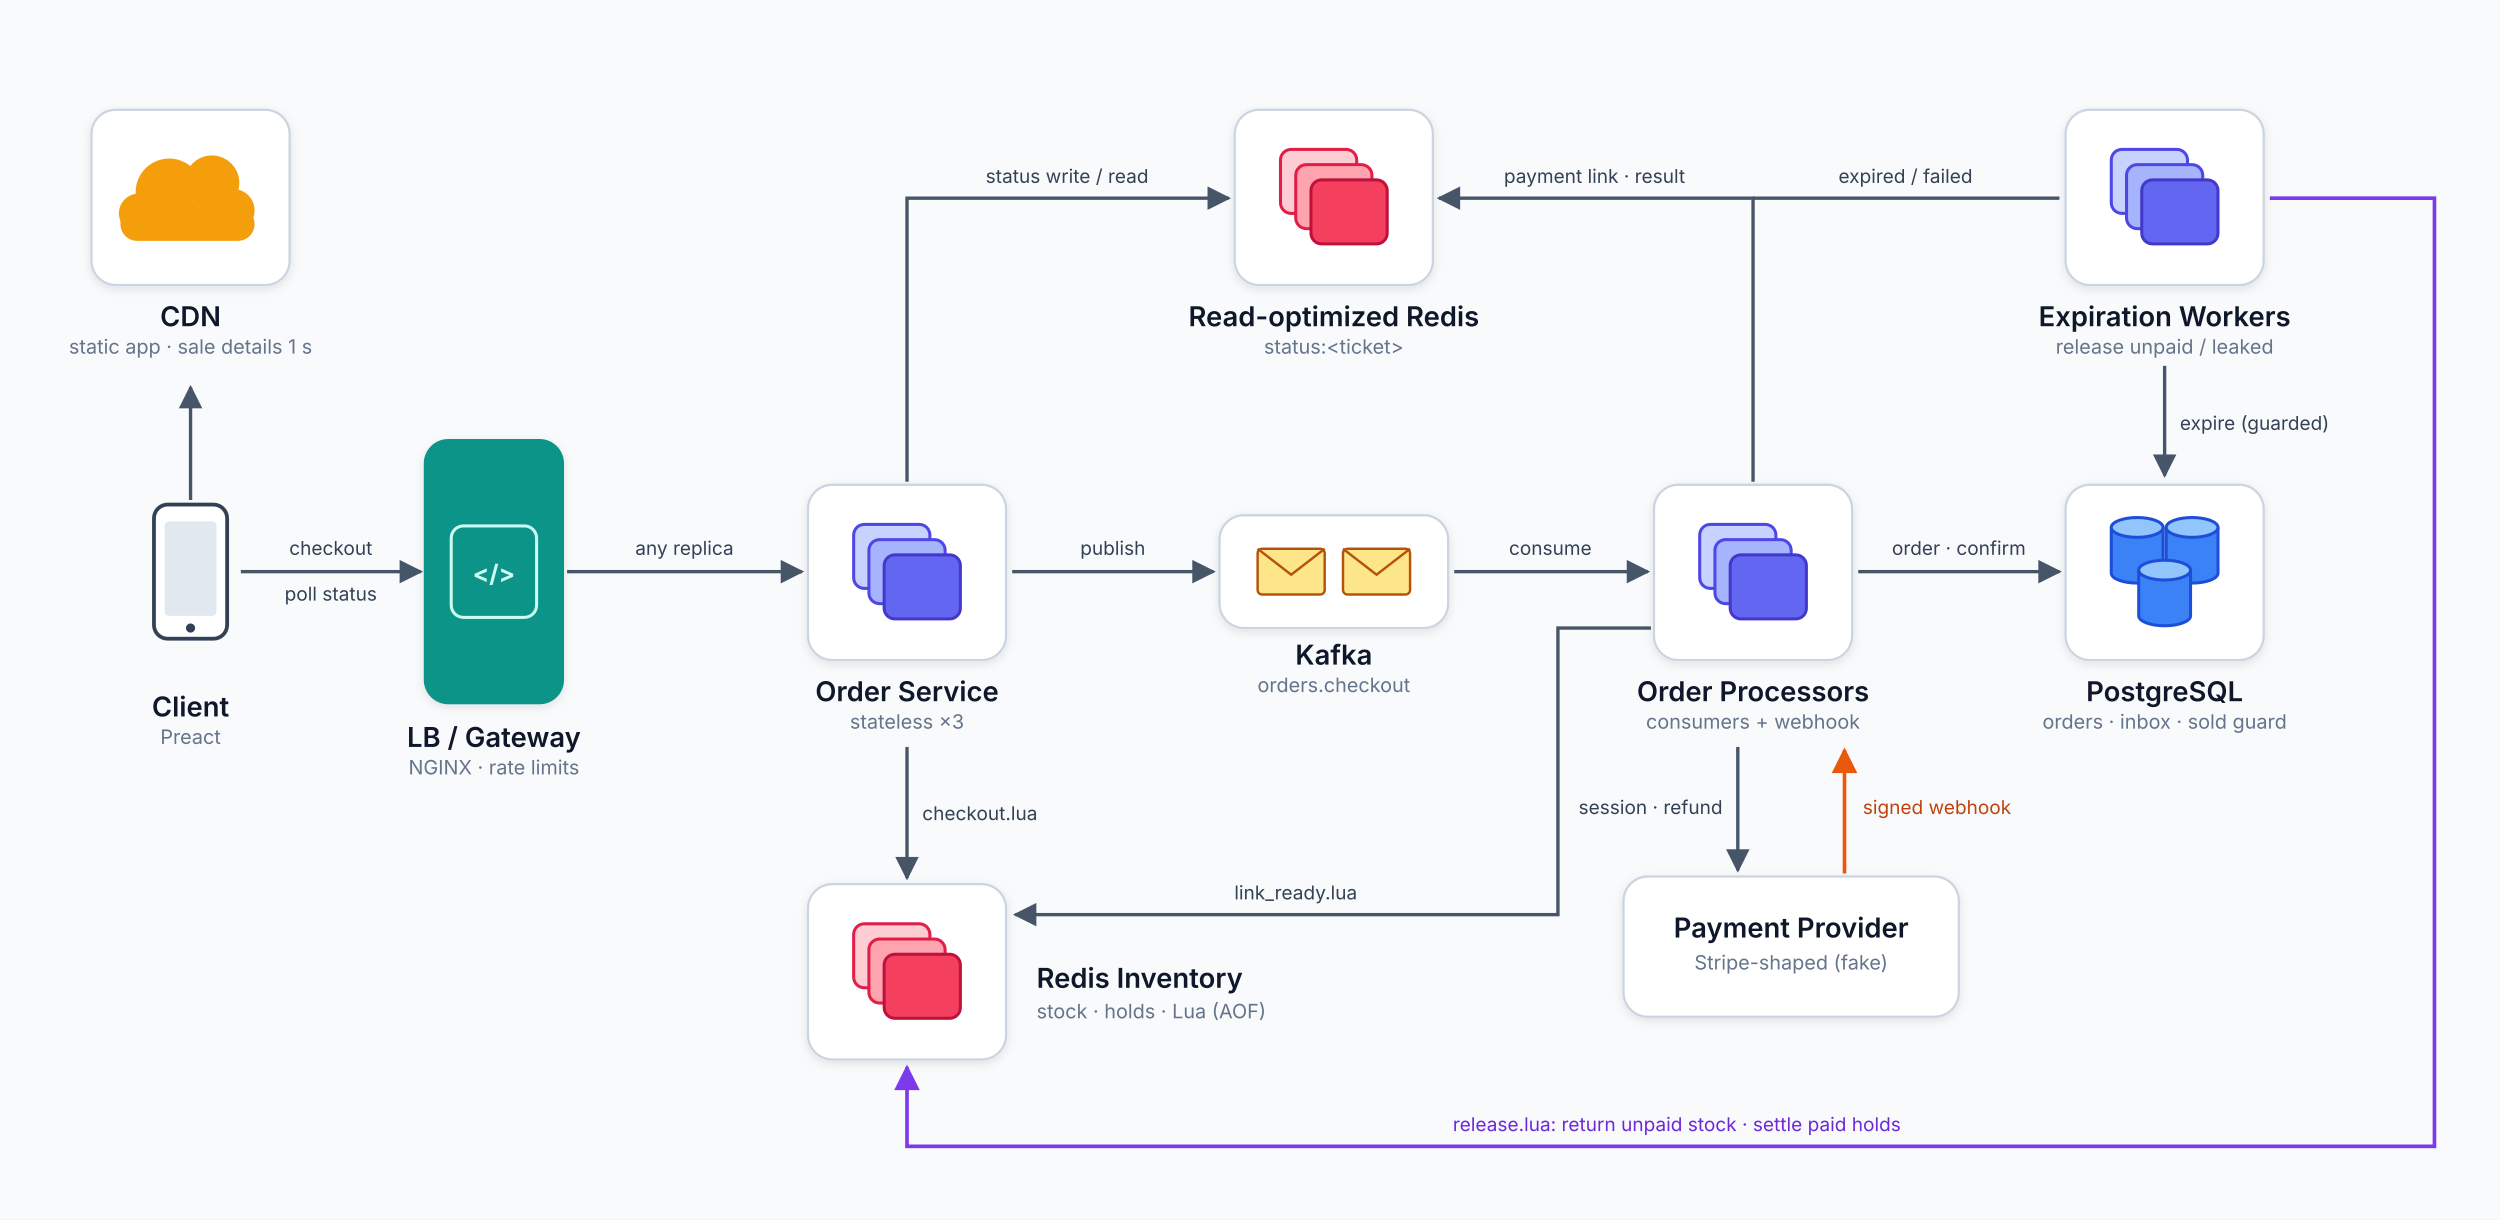
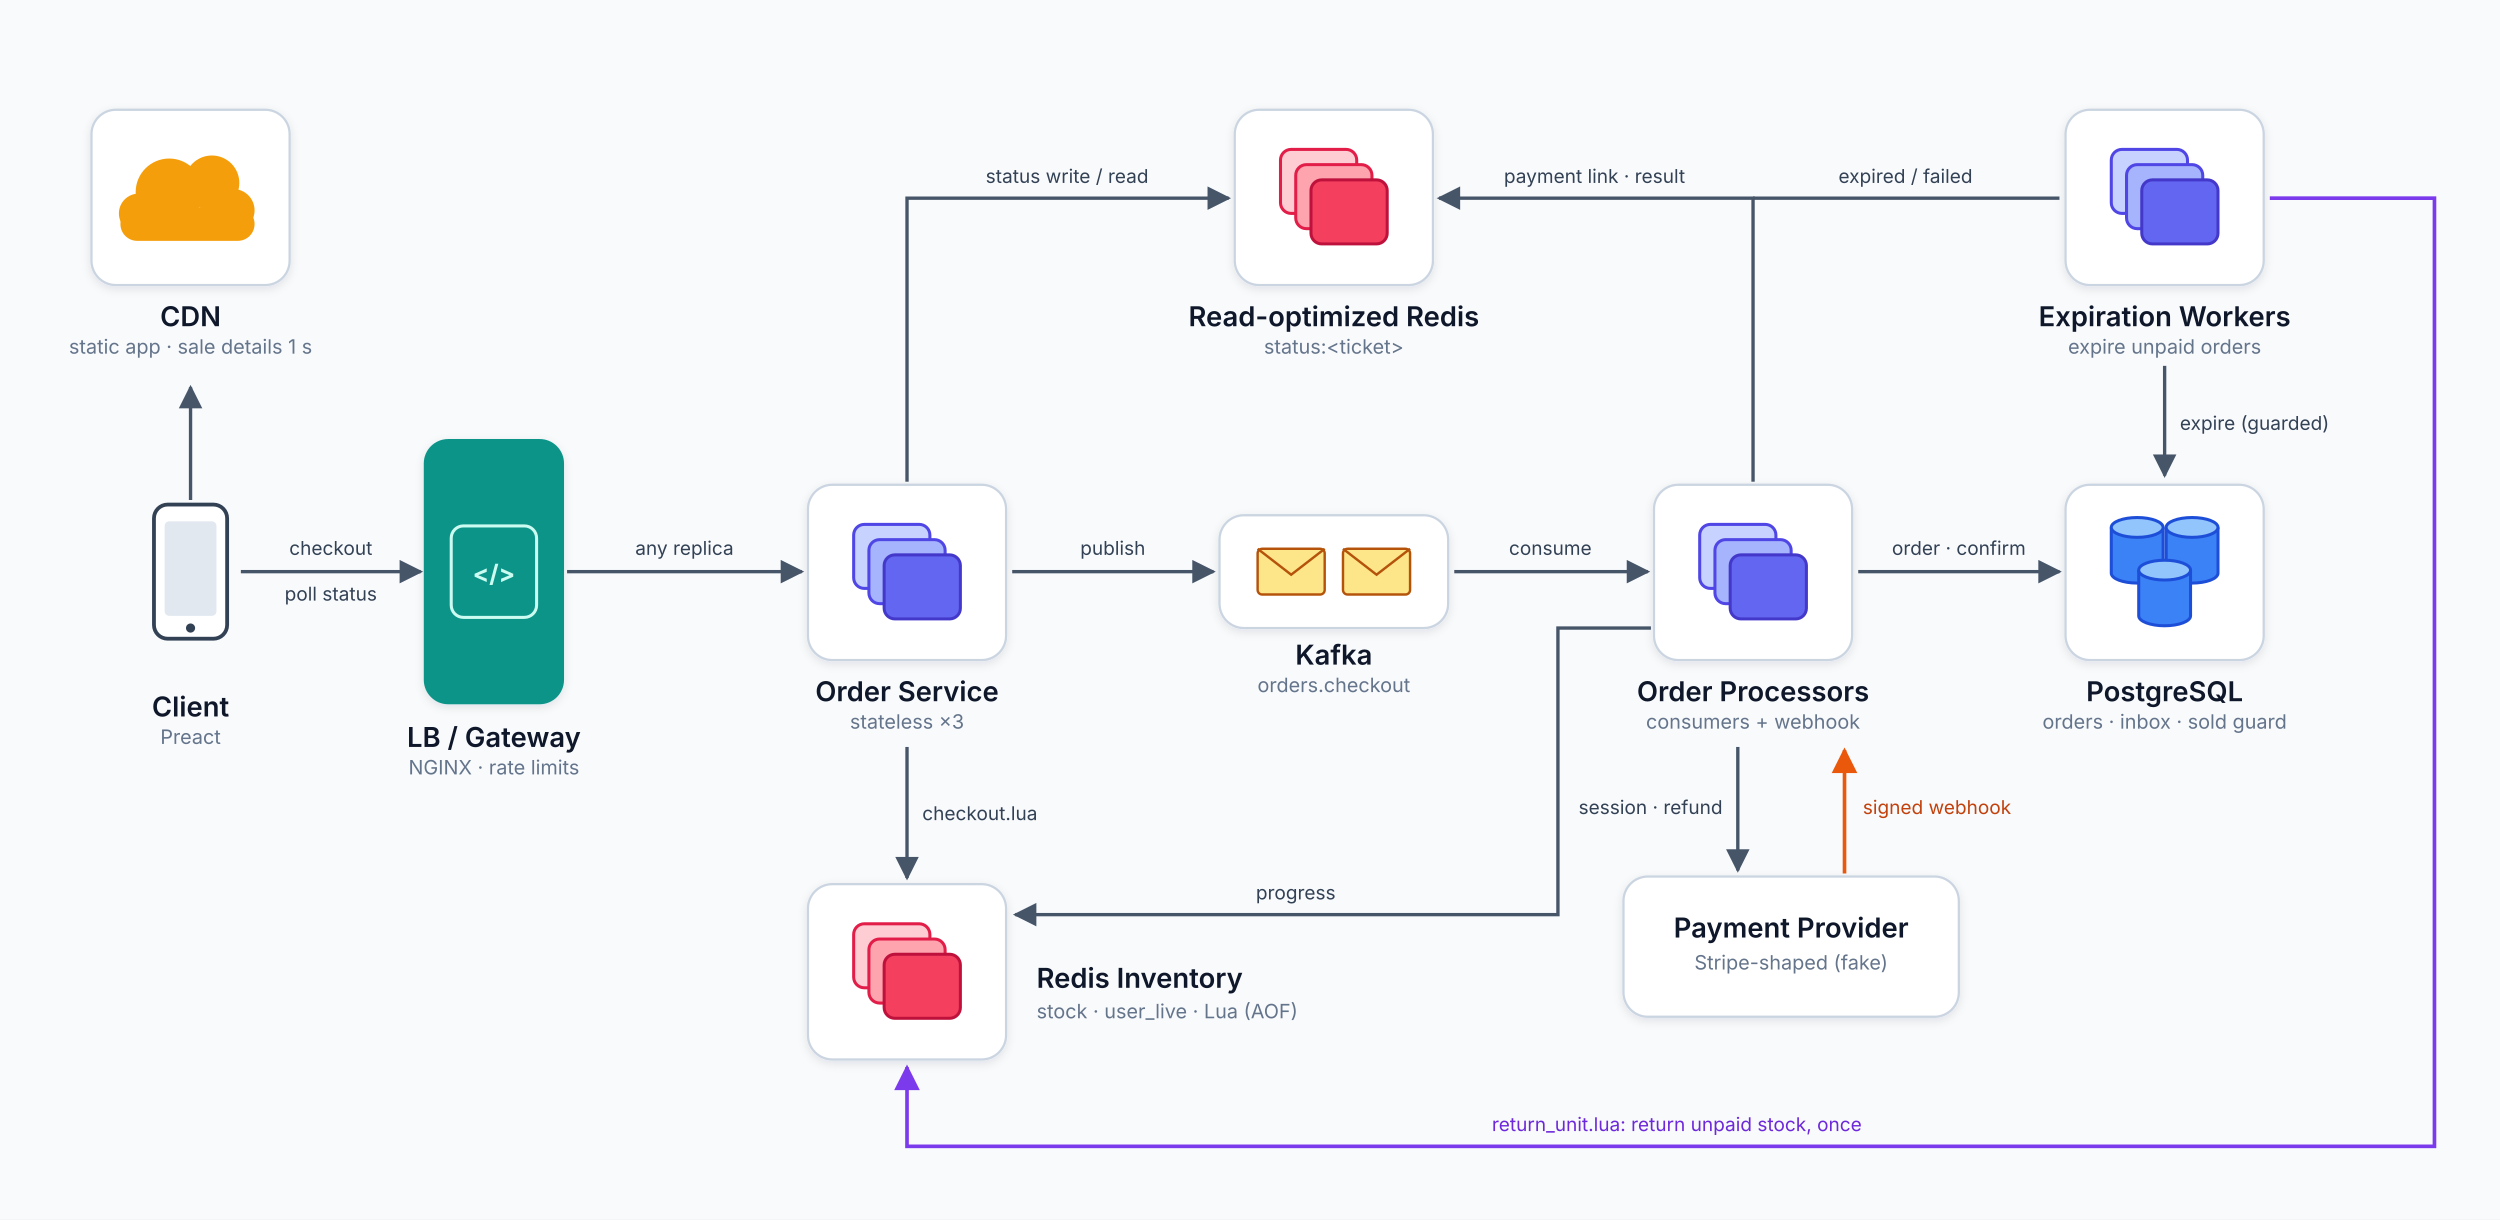
<svg xmlns="http://www.w3.org/2000/svg" viewBox="0 0 1640 800" width="1640" height="800" font-family="Inter, 'Segoe UI', Helvetica, Arial, sans-serif">
  <defs>
    <marker id="arrow" viewBox="0 0 10 10" refX="9" refY="5" markerWidth="7" markerHeight="7" orient="auto">
      <path d="M0,0 L10,5 L0,10 z" fill="#475569" />
    </marker>
    <marker id="arrow-violet" viewBox="0 0 10 10" refX="9" refY="5" markerWidth="7" markerHeight="7" orient="auto">
      <path d="M0,0 L10,5 L0,10 z" fill="#7c3aed" />
    </marker>
    <marker id="arrow-orange" viewBox="0 0 10 10" refX="9" refY="5" markerWidth="7" markerHeight="7" orient="auto">
      <path d="M0,0 L10,5 L0,10 z" fill="#ea580c" />
    </marker>
    <filter id="shadow" x="-10%" y="-10%" width="120%" height="130%">
      <feDropShadow dx="0" dy="2" stdDeviation="3" flood-color="#0f172a" flood-opacity="0.10" />
    </filter>
    <g id="stack-indigo">
      <rect x="-30" y="-28" width="50" height="42" rx="7" fill="#c7d2fe" stroke="#4f46e5" stroke-width="2" />
      <rect x="-20" y="-18" width="50" height="42" rx="7" fill="#a5b4fc" stroke="#4f46e5" stroke-width="2" />
      <rect x="-10" y="-8" width="50" height="42" rx="7" fill="#6366f1" stroke="#4338ca" stroke-width="2" />
    </g>
    <g id="stack-rose">
      <rect x="-30" y="-28" width="50" height="42" rx="7" fill="#fecdd3" stroke="#e11d48" stroke-width="2" />
      <rect x="-20" y="-18" width="50" height="42" rx="7" fill="#fda4af" stroke="#e11d48" stroke-width="2" />
      <rect x="-10" y="-8" width="50" height="42" rx="7" fill="#f43f5e" stroke="#be123c" stroke-width="2" />
    </g>
    <g id="cylinder">
      <path d="M-17,-15 v30 a17,6.5 0 0 0 34,0 v-30" fill="#3b82f6" stroke="#1d4ed8" stroke-width="2" />
      <ellipse cx="0" cy="-15" rx="17" ry="6.5" fill="#93c5fd" stroke="#1d4ed8" stroke-width="2" />
    </g>
  </defs>
  <rect width="1640" height="800" fill="#f8fafc" />
  <g fill="none" stroke="#475569" stroke-width="2.2">
    <path d="M125,328 V254" marker-end="url(#arrow)" />
    <path d="M158,375 H276" marker-end="url(#arrow)" />
    <path d="M372,375 H526" marker-end="url(#arrow)" />
    <path d="M595,490 V576" marker-end="url(#arrow)" />
    <path d="M664,375 H796" marker-end="url(#arrow)" />
    <path d="M595,316 V130 H806" marker-end="url(#arrow)" />
    <path d="M954,375 H1081" marker-end="url(#arrow)" />
    <path d="M1219,375 H1351" marker-end="url(#arrow)" />
    <path d="M1140,490 V571" marker-end="url(#arrow)" />
    <path d="M1083,412 H1022 V600 H666" marker-end="url(#arrow)" />
    <path d="M1150,316 V130 H944" marker-end="url(#arrow)" />
    <path d="M1351,130 H1150" />
    <path d="M1420,240 V312" marker-end="url(#arrow)" />
  </g>
  <path d="M1210,573 V492" fill="none" stroke="#ea580c" stroke-width="2.4" marker-end="url(#arrow-orange)" />
  <path d="M1489,130 H1597 V752 H595 V700" fill="none" stroke="#7c3aed" stroke-width="2.4" marker-end="url(#arrow-violet)" />
  <g fill="#ffffff" stroke="#cbd5e1" stroke-width="1.5" filter="url(#shadow)">
    <rect x="60" y="72" width="130" height="115" rx="16" />
    <rect x="530" y="318" width="130" height="115" rx="16" />
    <rect x="530" y="580" width="130" height="115" rx="16" />
    <rect x="810" y="72" width="130" height="115" rx="16" />
    <rect x="1085" y="318" width="130" height="115" rx="16" />
    <rect x="1355" y="318" width="130" height="115" rx="16" />
    <rect x="1355" y="72" width="130" height="115" rx="16" />
    <rect x="1065" y="575" width="220" height="92" rx="16" />
    <rect x="800" y="338" width="150" height="74" rx="16" />
  </g>
  <g transform="translate(125,132)" fill="#f59e0b">
    <circle cx="-14" cy="-6" r="22" />
    <circle cx="14" cy="-12" r="18" />
    <circle cx="28" cy="6" r="14" />
    <circle cx="-34" cy="8" r="13" />
    <rect x="-46" y="4" width="88" height="22" rx="11" />
  </g>
  <g transform="translate(125,375)">
    <rect x="-24" y="-44" width="48" height="88" rx="9" fill="#ffffff" stroke="#334155" stroke-width="2.5" />
    <rect x="-17" y="-33" width="34" height="62" rx="3" fill="#e2e8f0" />
    <circle cx="0" cy="37" r="3" fill="#334155" />
  </g>
  <rect x="278" y="288" width="92" height="174" rx="16" fill="#0d9488" filter="url(#shadow)" />
  <rect x="296" y="345" width="56" height="60" rx="8" fill="none" stroke="#ccfbf1" stroke-width="2" />
  <text x="324" y="382" text-anchor="middle" font-size="16" font-weight="700" fill="#ccfbf1">&lt;/&gt;</text>
  <use href="#stack-indigo" x="590" y="372" />
  <use href="#stack-indigo" x="1145" y="372" />
  <use href="#stack-indigo" x="1415" y="126" />
  <use href="#stack-rose" x="590" y="634" />
  <use href="#stack-rose" x="870" y="126" />
  <g transform="translate(875,375)" fill="#fde68a" stroke="#b45309" stroke-width="1.6">
    <rect x="-50" y="-15" width="44" height="30" rx="3" />
    <rect x="6" y="-15" width="44" height="30" rx="3" />
    <path d="M-50,-15 L-28,2 L-6,-15 M6,-15 L28,2 L50,-15" fill="none" />
  </g>
  <g transform="translate(1420,375)">
    <use href="#cylinder" x="-18" y="-14" />
    <use href="#cylinder" x="18" y="-14" />
    <use href="#cylinder" x="0" y="14" />
  </g>
  <g fill="#0f172a" font-size="18" font-weight="600" text-anchor="middle">
    <text x="125" y="214">CDN</text>
    <text x="125" y="470">Client</text>
    <text x="324" y="490">LB / Gateway</text>
    <text x="595" y="460">Order Service</text>
    <text x="875" y="436">Kafka</text>
    <text x="875" y="214">Read-optimized Redis</text>
    <text x="1150" y="460">Order Processors</text>
    <text x="1420" y="460">PostgreSQL</text>
    <text x="1420" y="214">Expiration Workers</text>
    <text x="1175" y="615">Payment Provider</text>
    <text x="680" y="648" text-anchor="start">Redis Inventory</text>
  </g>
  <g fill="#64748b" font-size="13" text-anchor="middle">
    <text x="125" y="232">static app · sale details 1 s</text>
    <text x="125" y="488">Preact</text>
    <text x="324" y="508">NGINX · rate limits</text>
    <text x="595" y="478">stateless ×3</text>
    <text x="875" y="454">orders.checkout</text>
    <text x="875" y="232">status:&lt;ticket&gt;</text>
    <text x="1150" y="478">consumers + webhook</text>
    <text x="1420" y="478">orders · inbox · sold guard</text>
-     <text x="1420" y="232">release unpaid / leaked</text>
+     <text x="1420" y="232">expire unpaid orders</text>
    <text x="1175" y="636">Stripe-shaped (fake)</text>
-     <text x="680" y="668" text-anchor="start">stock · holds · Lua (AOF)</text>
+     <text x="680" y="668" text-anchor="start">stock · user_live · Lua (AOF)</text>
  </g>
  <g fill="#334155" font-size="12.5" text-anchor="middle">
    <text x="217" y="364">checkout</text>
    <text x="217" y="394">poll status</text>
    <text x="449" y="364">any replica</text>
    <text x="605" y="538" text-anchor="start">checkout.lua</text>
    <text x="730" y="364">publish</text>
    <text x="700" y="120">status write / read</text>
    <text x="1017" y="364">consume</text>
    <text x="1285" y="364">order · confirm</text>
-     <text x="850" y="590">link_ready.lua</text>
+     <text x="850" y="590">progress</text>
    <text x="1130" y="534" text-anchor="end">session · refund</text>
    <text x="1222" y="534" text-anchor="start" fill="#c2410c">signed webhook</text>
    <text x="1046" y="120">payment link · result</text>
    <text x="1250" y="120">expired / failed</text>
    <text x="1430" y="282" text-anchor="start">expire (guarded)</text>
-     <text x="1100" y="742" fill="#6d28d9">release.lua: return unpaid stock · settle paid holds</text>
+     <text x="1100" y="742" fill="#6d28d9">return_unit.lua: return unpaid stock, once</text>
  </g>
</svg>
